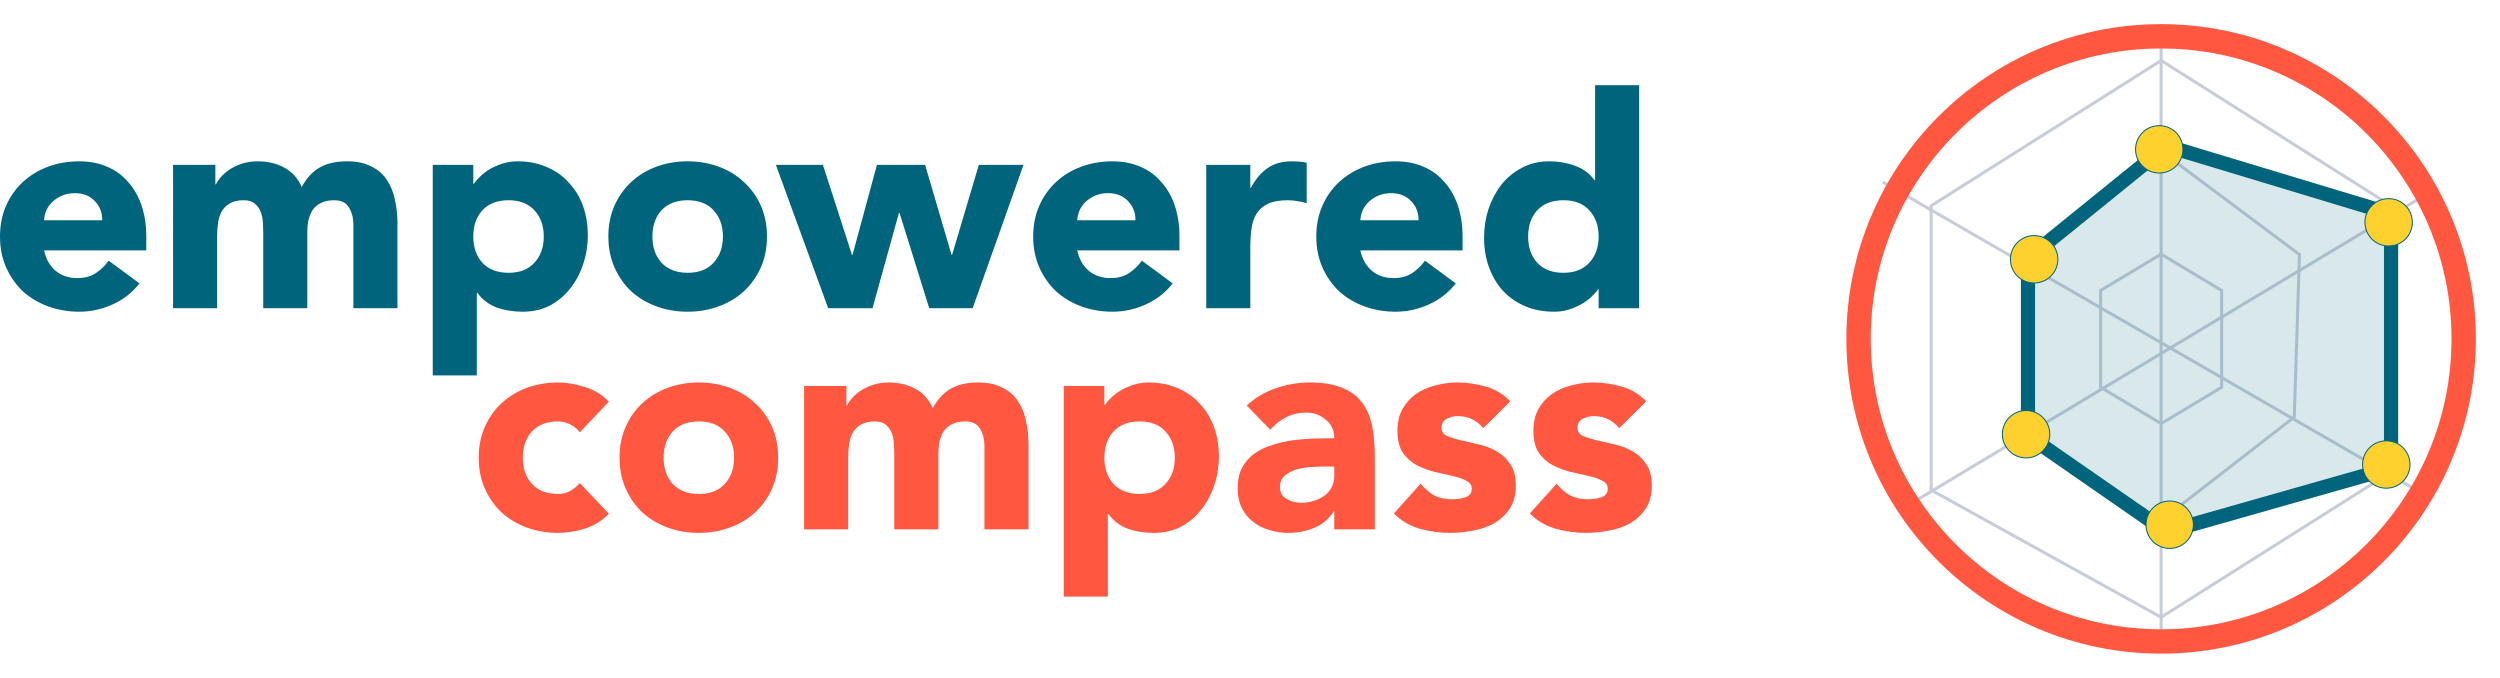
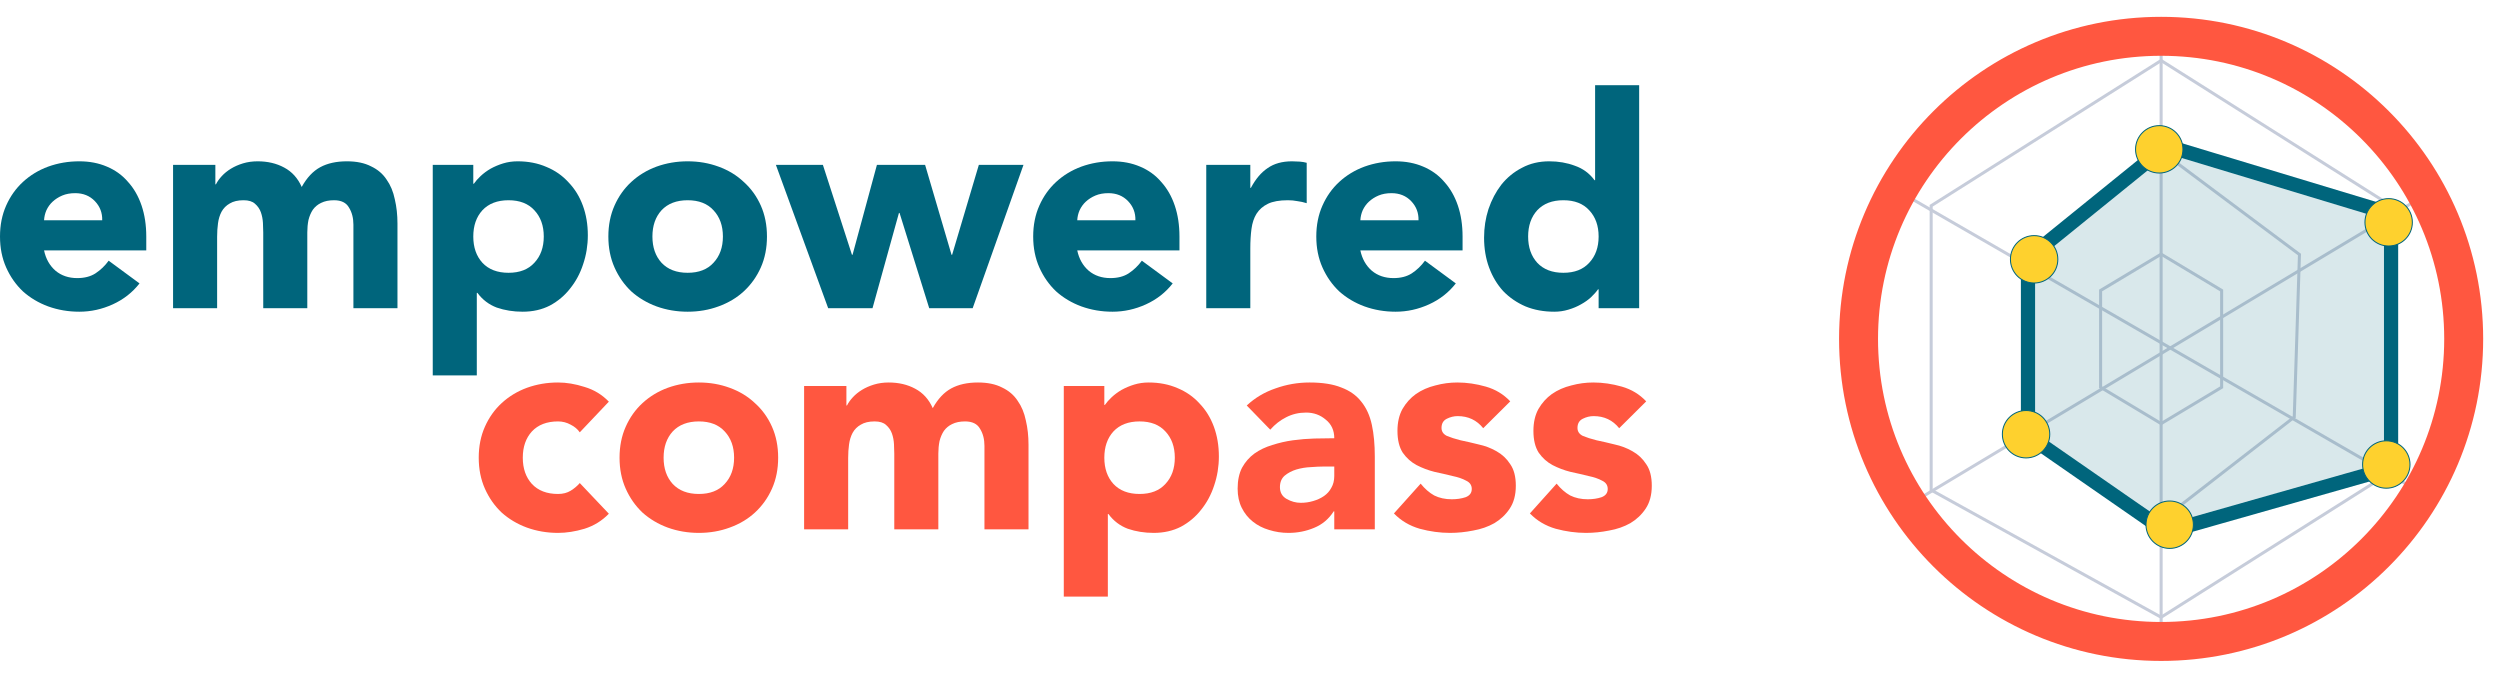
<svg xmlns="http://www.w3.org/2000/svg" width="616" height="167" viewBox="0 0 616 167" fill="none">
  <path d="M142.856 106.526C142.325 105.751 141.577 105.121 140.612 104.637C139.647 104.104 138.61 103.837 137.5 103.837C134.75 103.837 132.603 104.661 131.059 106.308C129.563 107.955 128.815 110.111 128.815 112.775C128.815 115.439 129.563 117.595 131.059 119.242C132.603 120.889 134.75 121.713 137.5 121.713C138.706 121.713 139.743 121.446 140.612 120.913C141.48 120.381 142.228 119.751 142.856 119.024L150.02 126.581C148.332 128.325 146.329 129.561 144.013 130.287C141.746 130.965 139.575 131.305 137.5 131.305C134.798 131.305 132.241 130.869 129.828 129.997C127.464 129.125 125.39 127.889 123.604 126.291C121.867 124.644 120.492 122.682 119.479 120.405C118.466 118.128 117.959 115.585 117.959 112.775C117.959 109.965 118.466 107.422 119.479 105.145C120.492 102.869 121.867 100.931 123.604 99.332C125.39 97.685 127.464 96.426 129.828 95.554C132.241 94.682 134.798 94.246 137.5 94.246C139.575 94.246 141.746 94.609 144.013 95.336C146.329 96.014 148.332 97.225 150.02 98.969L142.856 106.526Z" fill="#FF5740" />
  <path d="M152.656 112.775C152.656 109.965 153.163 107.422 154.176 105.145C155.189 102.869 156.565 100.931 158.301 99.332C160.087 97.685 162.161 96.426 164.526 95.554C166.938 94.682 169.495 94.246 172.197 94.246C174.899 94.246 177.432 94.682 179.796 95.554C182.209 96.426 184.283 97.685 186.02 99.332C187.805 100.931 189.205 102.869 190.218 105.145C191.231 107.422 191.738 109.965 191.738 112.775C191.738 115.585 191.231 118.128 190.218 120.405C189.205 122.682 187.805 124.644 186.02 126.291C184.283 127.889 182.209 129.125 179.796 129.997C177.432 130.869 174.899 131.305 172.197 131.305C169.495 131.305 166.938 130.869 164.526 129.997C162.161 129.125 160.087 127.889 158.301 126.291C156.565 124.644 155.189 122.682 154.176 120.405C153.163 118.128 152.656 115.585 152.656 112.775ZM163.512 112.775C163.512 115.439 164.26 117.595 165.756 119.242C167.3 120.889 169.447 121.713 172.197 121.713C174.947 121.713 177.07 120.889 178.566 119.242C180.11 117.595 180.882 115.439 180.882 112.775C180.882 110.111 180.11 107.955 178.566 106.308C177.07 104.661 174.947 103.837 172.197 103.837C169.447 103.837 167.3 104.661 165.756 106.308C164.26 107.955 163.512 110.111 163.512 112.775Z" fill="#FF5740" />
  <path d="M198.132 95.118H208.554V99.913H208.698C209.036 99.235 209.519 98.557 210.146 97.879C210.773 97.201 211.521 96.595 212.389 96.062C213.258 95.529 214.247 95.093 215.357 94.754C216.466 94.415 217.673 94.246 218.975 94.246C221.436 94.246 223.607 94.754 225.489 95.772C227.419 96.789 228.866 98.388 229.831 100.567C231.086 98.291 232.606 96.668 234.391 95.699C236.176 94.73 238.371 94.246 240.977 94.246C243.341 94.246 245.319 94.657 246.911 95.481C248.552 96.256 249.83 97.346 250.747 98.751C251.712 100.107 252.387 101.73 252.773 103.619C253.208 105.46 253.425 107.446 253.425 109.578V130.433H242.569V109.869C242.569 108.221 242.207 106.817 241.483 105.654C240.808 104.443 239.578 103.837 237.792 103.837C236.538 103.837 235.476 104.055 234.608 104.491C233.788 104.879 233.112 105.436 232.581 106.163C232.099 106.889 231.737 107.737 231.496 108.706C231.303 109.675 231.206 110.692 231.206 111.758V130.433H220.35V111.758C220.35 111.128 220.326 110.353 220.278 109.433C220.23 108.512 220.061 107.64 219.771 106.817C219.482 105.993 218.999 105.291 218.324 104.709C217.697 104.128 216.756 103.837 215.501 103.837C214.102 103.837 212.968 104.104 212.1 104.637C211.231 105.121 210.556 105.799 210.073 106.671C209.639 107.495 209.35 108.439 209.205 109.505C209.06 110.571 208.988 111.685 208.988 112.848V130.433H198.132V95.118Z" fill="#FF5740" />
  <path d="M262.118 95.118H272.106V99.768H272.25C272.684 99.138 273.239 98.509 273.915 97.879C274.639 97.201 275.459 96.595 276.375 96.062C277.34 95.529 278.378 95.093 279.488 94.754C280.597 94.415 281.779 94.246 283.034 94.246C285.639 94.246 288.003 94.706 290.126 95.626C292.249 96.498 294.059 97.758 295.554 99.405C297.098 101.003 298.28 102.917 299.101 105.145C299.921 107.374 300.331 109.82 300.331 112.484C300.331 114.955 299.945 117.329 299.173 119.606C298.449 121.834 297.388 123.82 295.989 125.564C294.638 127.308 292.973 128.713 290.995 129.779C289.017 130.796 286.773 131.305 284.264 131.305C281.996 131.305 279.874 130.965 277.895 130.287C275.965 129.561 274.373 128.349 273.119 126.654H272.974V147H262.118V95.118ZM272.106 112.775C272.106 115.439 272.853 117.595 274.349 119.242C275.893 120.889 278.04 121.713 280.79 121.713C283.54 121.713 285.663 120.889 287.159 119.242C288.703 117.595 289.475 115.439 289.475 112.775C289.475 110.111 288.703 107.955 287.159 106.308C285.663 104.661 283.54 103.837 280.79 103.837C278.04 103.837 275.893 104.661 274.349 106.308C272.853 107.955 272.106 110.111 272.106 112.775Z" fill="#FF5740" />
  <path d="M328.765 126H328.62C327.414 127.889 325.798 129.246 323.771 130.069C321.793 130.893 319.694 131.305 317.475 131.305C315.834 131.305 314.242 131.062 312.698 130.578C311.202 130.142 309.876 129.464 308.718 128.543C307.56 127.623 306.643 126.484 305.968 125.128C305.292 123.772 304.954 122.197 304.954 120.405C304.954 118.37 305.316 116.651 306.04 115.246C306.812 113.841 307.825 112.678 309.08 111.758C310.382 110.837 311.854 110.135 313.494 109.651C315.135 109.118 316.823 108.73 318.56 108.488C320.346 108.246 322.107 108.1 323.844 108.052C325.629 108.003 327.269 107.979 328.765 107.979C328.765 106.042 328.065 104.516 326.666 103.401C325.315 102.239 323.699 101.657 321.817 101.657C320.032 101.657 318.392 102.045 316.896 102.82C315.448 103.547 314.146 104.564 312.988 105.872L307.198 99.913C309.224 98.024 311.588 96.619 314.29 95.699C316.992 94.73 319.791 94.246 322.686 94.246C325.87 94.246 328.475 94.657 330.502 95.481C332.577 96.256 334.217 97.419 335.423 98.969C336.678 100.519 337.546 102.433 338.029 104.709C338.511 106.938 338.752 109.529 338.752 112.484V130.433H328.765V126ZM326.087 114.955C325.267 114.955 324.23 115.003 322.975 115.1C321.769 115.149 320.587 115.343 319.429 115.682C318.319 116.021 317.354 116.529 316.534 117.208C315.762 117.886 315.376 118.83 315.376 120.042C315.376 121.349 315.931 122.318 317.041 122.948C318.15 123.578 319.308 123.893 320.514 123.893C321.576 123.893 322.589 123.747 323.554 123.457C324.567 123.166 325.46 122.754 326.232 122.221C327.004 121.689 327.607 121.01 328.041 120.187C328.524 119.363 328.765 118.394 328.765 117.28V114.955H326.087Z" fill="#FF5740" />
  <path d="M365.466 105.509C363.874 103.522 361.775 102.529 359.169 102.529C358.253 102.529 357.36 102.747 356.492 103.183C355.623 103.619 355.189 104.37 355.189 105.436C355.189 106.308 355.623 106.962 356.492 107.398C357.408 107.785 358.542 108.149 359.893 108.488C361.292 108.779 362.764 109.118 364.308 109.505C365.9 109.844 367.372 110.401 368.723 111.176C370.122 111.952 371.256 113.017 372.124 114.374C373.041 115.682 373.499 117.45 373.499 119.678C373.499 121.955 372.993 123.844 371.979 125.346C371.014 126.799 369.76 127.986 368.216 128.907C366.672 129.779 364.935 130.384 363.005 130.723C361.075 131.111 359.169 131.305 357.288 131.305C354.827 131.305 352.342 130.965 349.833 130.287C347.324 129.561 345.202 128.301 343.465 126.509L350.05 119.17C351.064 120.429 352.173 121.398 353.38 122.076C354.634 122.706 356.082 123.021 357.722 123.021C358.976 123.021 360.11 122.851 361.124 122.512C362.137 122.125 362.643 121.446 362.643 120.478C362.643 119.557 362.185 118.879 361.268 118.443C360.4 117.958 359.266 117.571 357.867 117.28C356.516 116.941 355.044 116.602 353.452 116.263C351.908 115.875 350.436 115.318 349.037 114.592C347.686 113.865 346.552 112.848 345.636 111.54C344.767 110.183 344.333 108.391 344.333 106.163C344.333 104.08 344.743 102.287 345.563 100.785C346.432 99.284 347.542 98.048 348.893 97.08C350.292 96.111 351.884 95.408 353.669 94.972C355.454 94.488 357.264 94.246 359.097 94.246C361.413 94.246 363.753 94.585 366.117 95.263C368.481 95.941 370.484 97.152 372.124 98.896L365.466 105.509Z" fill="#FF5740" />
  <path d="M398.967 105.509C397.374 103.522 395.276 102.529 392.67 102.529C391.753 102.529 390.861 102.747 389.992 103.183C389.124 103.619 388.69 104.37 388.69 105.436C388.69 106.308 389.124 106.962 389.992 107.398C390.909 107.785 392.043 108.149 393.394 108.488C394.793 108.779 396.265 109.118 397.809 109.505C399.401 109.844 400.872 110.401 402.223 111.176C403.623 111.952 404.756 113.017 405.625 114.374C406.542 115.682 407 117.45 407 119.678C407 121.955 406.493 123.844 405.48 125.346C404.515 126.799 403.261 127.986 401.717 128.907C400.173 129.779 398.436 130.384 396.506 130.723C394.576 131.111 392.67 131.305 390.788 131.305C388.328 131.305 385.843 130.965 383.334 130.287C380.825 129.561 378.702 128.301 376.965 126.509L383.551 119.17C384.564 120.429 385.674 121.398 386.88 122.076C388.135 122.706 389.582 123.021 391.223 123.021C392.477 123.021 393.611 122.851 394.624 122.512C395.637 122.125 396.144 121.446 396.144 120.478C396.144 119.557 395.686 118.879 394.769 118.443C393.901 117.958 392.767 117.571 391.367 117.28C390.017 116.941 388.545 116.602 386.953 116.263C385.409 115.875 383.937 115.318 382.538 114.592C381.187 113.865 380.053 112.848 379.136 111.54C378.268 110.183 377.834 108.391 377.834 106.163C377.834 104.08 378.244 102.287 379.064 100.785C379.933 99.284 381.042 98.048 382.393 97.08C383.792 96.111 385.385 95.408 387.17 94.972C388.955 94.488 390.764 94.246 392.598 94.246C394.914 94.246 397.254 94.585 399.618 95.263C401.982 95.941 403.984 97.152 405.625 98.896L398.967 105.509Z" fill="#FF5740" />
  <path d="M34.377 69.831C32.64 72.059 30.445 73.778 27.791 74.99C25.137 76.201 22.387 76.806 19.541 76.806C16.839 76.806 14.282 76.37 11.869 75.498C9.505 74.626 7.43 73.391 5.645 71.792C3.908 70.145 2.533 68.183 1.52 65.907C0.507 63.63 0 61.087 0 58.277C0 55.467 0.507 52.924 1.52 50.647C2.533 48.37 3.908 46.432 5.645 44.834C7.43 43.187 9.505 41.927 11.869 41.055C14.282 40.183 16.839 39.747 19.541 39.747C22.05 39.747 24.317 40.183 26.344 41.055C28.418 41.927 30.155 43.187 31.555 44.834C33.002 46.432 34.112 48.37 34.884 50.647C35.656 52.924 36.042 55.467 36.042 58.277V61.692H10.856C11.29 63.775 12.231 65.446 13.678 66.706C15.126 67.917 16.911 68.522 19.034 68.522C20.819 68.522 22.315 68.135 23.521 67.36C24.776 66.536 25.861 65.495 26.778 64.235L34.377 69.831ZM25.186 54.28C25.234 52.439 24.631 50.865 23.376 49.557C22.122 48.249 20.506 47.595 18.527 47.595C17.321 47.595 16.26 47.789 15.343 48.176C14.426 48.564 13.63 49.073 12.955 49.702C12.328 50.284 11.821 50.986 11.435 51.81C11.097 52.585 10.904 53.408 10.856 54.28H25.186Z" fill="#00657C" />
  <path d="M42.643 40.619H53.065V45.415H53.21C53.548 44.737 54.03 44.059 54.657 43.381C55.285 42.702 56.032 42.097 56.901 41.564C57.769 41.031 58.758 40.595 59.868 40.256C60.978 39.917 62.184 39.747 63.487 39.747C65.948 39.747 68.119 40.256 70 41.273C71.93 42.291 73.378 43.889 74.343 46.069C75.597 43.792 77.117 42.17 78.902 41.201C80.687 40.232 82.883 39.747 85.488 39.747C87.852 39.747 89.831 40.159 91.423 40.983C93.063 41.758 94.342 42.848 95.258 44.253C96.224 45.609 96.899 47.232 97.285 49.121C97.719 50.962 97.936 52.948 97.936 55.08V75.934H87.08V55.37C87.08 53.723 86.719 52.318 85.995 51.156C85.319 49.945 84.089 49.339 82.304 49.339C81.049 49.339 79.988 49.557 79.119 49.993C78.299 50.381 77.624 50.938 77.093 51.664C76.61 52.391 76.249 53.239 76.007 54.208C75.814 55.176 75.718 56.194 75.718 57.26V75.934H64.862V57.26C64.862 56.63 64.838 55.855 64.79 54.934C64.741 54.014 64.572 53.142 64.283 52.318C63.993 51.495 63.511 50.792 62.836 50.211C62.208 49.63 61.267 49.339 60.013 49.339C58.614 49.339 57.48 49.605 56.611 50.138C55.743 50.623 55.067 51.301 54.585 52.173C54.151 52.996 53.861 53.941 53.717 55.007C53.572 56.073 53.499 57.187 53.499 58.349V75.934H42.643V40.619Z" fill="#00657C" />
  <path d="M106.63 40.619H116.617V45.27H116.762C117.196 44.64 117.751 44.01 118.426 43.381C119.15 42.702 119.97 42.097 120.887 41.564C121.852 41.031 122.889 40.595 123.999 40.256C125.109 39.917 126.291 39.747 127.545 39.747C130.151 39.747 132.515 40.208 134.638 41.128C136.761 42 138.57 43.26 140.066 44.907C141.61 46.505 142.792 48.419 143.612 50.647C144.432 52.875 144.842 55.322 144.842 57.986C144.842 60.457 144.456 62.831 143.684 65.107C142.961 67.336 141.899 69.322 140.5 71.066C139.149 72.81 137.484 74.215 135.506 75.28C133.528 76.298 131.285 76.806 128.776 76.806C126.508 76.806 124.385 76.467 122.407 75.789C120.477 75.062 118.885 73.851 117.63 72.156H117.485V92.502H106.63V40.619ZM116.617 58.277C116.617 60.941 117.365 63.097 118.861 64.744C120.404 66.391 122.552 67.215 125.302 67.215C128.052 67.215 130.175 66.391 131.671 64.744C133.214 63.097 133.986 60.941 133.986 58.277C133.986 55.612 133.214 53.457 131.671 51.81C130.175 50.163 128.052 49.339 125.302 49.339C122.552 49.339 120.404 50.163 118.861 51.81C117.365 53.457 116.617 55.612 116.617 58.277Z" fill="#00657C" />
  <path d="M149.9 58.277C149.9 55.467 150.407 52.924 151.42 50.647C152.433 48.37 153.808 46.432 155.545 44.834C157.33 43.187 159.405 41.927 161.769 41.055C164.182 40.183 166.739 39.747 169.441 39.747C172.143 39.747 174.676 40.183 177.04 41.055C179.452 41.927 181.527 43.187 183.264 44.834C185.049 46.432 186.448 48.37 187.462 50.647C188.475 52.924 188.981 55.467 188.981 58.277C188.981 61.087 188.475 63.63 187.462 65.907C186.448 68.183 185.049 70.145 183.264 71.792C181.527 73.391 179.452 74.626 177.04 75.498C174.676 76.37 172.143 76.806 169.441 76.806C166.739 76.806 164.182 76.37 161.769 75.498C159.405 74.626 157.33 73.391 155.545 71.792C153.808 70.145 152.433 68.183 151.42 65.907C150.407 63.63 149.9 61.087 149.9 58.277ZM160.756 58.277C160.756 60.941 161.504 63.097 162.999 64.744C164.543 66.391 166.69 67.215 169.441 67.215C172.191 67.215 174.314 66.391 175.809 64.744C177.353 63.097 178.125 60.941 178.125 58.277C178.125 55.612 177.353 53.457 175.809 51.81C174.314 50.163 172.191 49.339 169.441 49.339C166.69 49.339 164.543 50.163 162.999 51.81C161.504 53.457 160.756 55.612 160.756 58.277Z" fill="#00657C" />
  <path d="M191.178 40.619H202.758L209.923 62.782H210.067L216.074 40.619H227.943L234.457 62.782H234.602L241.188 40.619H252.188L239.668 75.934H228.957L221.647 52.464H221.502L214.989 75.934H204.06L191.178 40.619Z" fill="#00657C" />
  <path d="M288.954 69.831C287.217 72.059 285.022 73.778 282.368 74.99C279.715 76.201 276.964 76.806 274.118 76.806C271.416 76.806 268.859 76.37 266.446 75.498C264.082 74.626 262.007 73.391 260.222 71.792C258.485 70.145 257.11 68.183 256.097 65.907C255.084 63.63 254.577 61.087 254.577 58.277C254.577 55.467 255.084 52.924 256.097 50.647C257.11 48.37 258.485 46.432 260.222 44.834C262.007 43.187 264.082 41.927 266.446 41.055C268.859 40.183 271.416 39.747 274.118 39.747C276.627 39.747 278.894 40.183 280.921 41.055C282.996 41.927 284.732 43.187 286.132 44.834C287.579 46.432 288.689 48.37 289.461 50.647C290.233 52.924 290.619 55.467 290.619 58.277V61.692H265.433C265.867 63.775 266.808 65.446 268.256 66.706C269.703 67.917 271.488 68.522 273.611 68.522C275.396 68.522 276.892 68.135 278.098 67.36C279.353 66.536 280.438 65.495 281.355 64.235L288.954 69.831ZM279.763 54.28C279.811 52.439 279.208 50.865 277.954 49.557C276.699 48.249 275.083 47.595 273.105 47.595C271.898 47.595 270.837 47.789 269.92 48.176C269.003 48.564 268.207 49.073 267.532 49.702C266.905 50.284 266.398 50.986 266.012 51.81C265.674 52.585 265.481 53.408 265.433 54.28H279.763Z" fill="#00657C" />
  <path d="M297.221 40.619H308.077V46.287H308.221C309.379 44.107 310.754 42.484 312.347 41.419C313.939 40.304 315.941 39.747 318.353 39.747C318.981 39.747 319.608 39.772 320.235 39.82C320.862 39.868 321.441 39.965 321.972 40.111V50.066C321.2 49.824 320.428 49.654 319.656 49.557C318.932 49.412 318.16 49.339 317.34 49.339C315.266 49.339 313.625 49.63 312.419 50.211C311.213 50.792 310.272 51.616 309.596 52.682C308.969 53.699 308.559 54.934 308.366 56.388C308.173 57.841 308.077 59.439 308.077 61.183V75.934H297.221V40.619Z" fill="#00657C" />
  <path d="M358.712 69.831C356.975 72.059 354.78 73.778 352.126 74.99C349.472 76.201 346.722 76.806 343.876 76.806C341.174 76.806 338.617 76.37 336.204 75.498C333.84 74.626 331.765 73.391 329.98 71.792C328.243 70.145 326.868 68.183 325.855 65.907C324.842 63.63 324.335 61.087 324.335 58.277C324.335 55.467 324.842 52.924 325.855 50.647C326.868 48.37 328.243 46.432 329.98 44.834C331.765 43.187 333.84 41.927 336.204 41.055C338.617 40.183 341.174 39.747 343.876 39.747C346.385 39.747 348.652 40.183 350.679 41.055C352.753 41.927 354.49 43.187 355.89 44.834C357.337 46.432 358.447 48.37 359.219 50.647C359.991 52.924 360.377 55.467 360.377 58.277V61.692H335.191C335.625 63.775 336.566 65.446 338.013 66.706C339.461 67.917 341.246 68.522 343.369 68.522C345.154 68.522 346.65 68.135 347.856 67.36C349.111 66.536 350.196 65.495 351.113 64.235L358.712 69.831ZM349.521 54.28C349.569 52.439 348.966 50.865 347.711 49.557C346.457 48.249 344.841 47.595 342.862 47.595C341.656 47.595 340.595 47.789 339.678 48.176C338.761 48.564 337.965 49.073 337.29 49.702C336.662 50.284 336.156 50.986 335.77 51.81C335.432 52.585 335.239 53.408 335.191 54.28H349.521Z" fill="#00657C" />
  <path d="M403.889 75.934H393.901V71.284H393.756C393.322 71.913 392.743 72.567 392.019 73.246C391.344 73.875 390.524 74.457 389.559 74.99C388.642 75.522 387.605 75.959 386.447 76.298C385.337 76.637 384.179 76.806 382.973 76.806C380.367 76.806 378.003 76.37 375.88 75.498C373.757 74.578 371.924 73.318 370.38 71.72C368.884 70.073 367.726 68.135 366.906 65.907C366.086 63.678 365.676 61.232 365.676 58.568C365.676 56.097 366.038 53.747 366.761 51.519C367.533 49.242 368.595 47.232 369.946 45.488C371.345 43.744 373.034 42.363 375.012 41.346C376.99 40.28 379.234 39.747 381.742 39.747C384.01 39.747 386.109 40.111 388.039 40.837C390.017 41.516 391.633 42.702 392.888 44.398H393.033V21H403.889V75.934ZM393.901 58.277C393.901 55.612 393.129 53.457 391.585 51.81C390.089 50.163 387.967 49.339 385.216 49.339C382.466 49.339 380.319 50.163 378.775 51.81C377.279 53.457 376.532 55.612 376.532 58.277C376.532 60.941 377.279 63.097 378.775 64.744C380.319 66.391 382.466 67.215 385.216 67.215C387.967 67.215 390.089 66.391 391.585 64.744C393.129 63.097 393.901 60.941 393.901 58.277Z" fill="#00657C" />
  <path d="M532.5 14.911L589.161 50.696V116.304L532.5 152.089L475.839 120.754V50.696L532.5 14.911Z" stroke="#C6CCDA" stroke-width="0.75" />
  <path d="M532.5 37.254L566.588 62.717L565.304 102.769L532.5 128.232L499.696 107.357L499.1 64.231L532.5 37.254Z" stroke="#C6CCDA" stroke-width="0.75" />
  <path d="M532.5 62.625L547.411 71.571V95.429L532.5 104.375L517.589 95.429V71.571L532.5 62.625Z" stroke="#C6CCDA" stroke-width="0.75" />
  <path d="M532.5 8.946V158.054" stroke="#C6CCDA" stroke-width="0.75" />
  <path d="M463.911 44.87L595.446 120.754" stroke="#C6CCDA" stroke-width="0.75" />
  <path d="M600.585 46.246L472.123 123.323" stroke="#C6CCDA" stroke-width="0.75" />
  <path d="M533.835 35.969L499.696 63.619V107.357L533.835 131.031L589.161 115.31V52.685L533.835 35.969Z" fill="#00657C" fill-opacity="0.15" stroke="#00657C" stroke-width="3.5" />
  <path d="M532.041 30.956C535.266 30.956 537.88 33.57 537.881 36.795C537.881 40.02 535.266 42.635 532.041 42.635C528.816 42.634 526.202 40.019 526.202 36.795C526.202 33.57 528.816 30.956 532.041 30.956Z" fill="#FED12E" stroke="#00657C" stroke-width="0.25" />
  <path d="M588.564 48.94C591.789 48.94 594.403 51.554 594.404 54.779C594.404 58.004 591.789 60.619 588.564 60.619C585.339 60.619 582.725 58.004 582.725 54.779C582.725 51.555 585.339 48.941 588.564 48.94Z" fill="#FED12E" stroke="#00657C" stroke-width="0.25" />
  <path d="M587.983 108.614C591.208 108.614 593.822 111.228 593.823 114.453C593.823 117.678 591.208 120.292 587.983 120.292C584.758 120.292 582.144 117.677 582.144 114.453C582.144 111.228 584.758 108.614 587.983 108.614Z" fill="#FED12E" stroke="#00657C" stroke-width="0.25" />
  <path d="M534.61 123.448C537.835 123.448 540.45 126.062 540.45 129.287C540.45 132.512 537.835 135.127 534.61 135.127C531.385 135.127 528.771 132.512 528.771 129.287C528.771 126.062 531.385 123.448 534.61 123.448Z" fill="#FED12E" stroke="#00657C" stroke-width="0.25" />
  <path d="M499.222 101.151C502.447 101.151 505.062 103.765 505.062 106.99C505.062 110.215 502.447 112.83 499.222 112.83C495.997 112.829 493.383 110.215 493.383 106.99C493.383 103.765 495.997 101.151 499.222 101.151Z" fill="#FED12E" stroke="#00657C" stroke-width="0.25" />
  <path d="M501.21 58.055C504.435 58.055 507.05 60.669 507.05 63.894C507.05 67.119 504.435 69.734 501.21 69.734C497.985 69.734 495.371 67.119 495.371 63.894C495.371 60.669 497.985 58.055 501.21 58.055Z" fill="#FED12E" stroke="#00657C" stroke-width="0.25" />
-   <path d="M532.5 158.054C573.675 158.054 607.054 124.675 607.054 83.5C607.054 42.325 573.675 8.946 532.5 8.946C491.325 8.946 457.946 42.325 457.946 83.5C457.946 124.675 491.325 158.054 532.5 158.054Z" stroke="#FF5740" stroke-width="6" />
+   <path d="M532.5 158.054C573.675 158.054 607.054 124.675 607.054 83.5C607.054 42.325 573.675 8.946 532.5 8.946C491.325 8.946 457.946 42.325 457.946 83.5C457.946 124.675 491.325 158.054 532.5 158.054Z" stroke="#FF5740" stroke-width="9.6" />
</svg>
